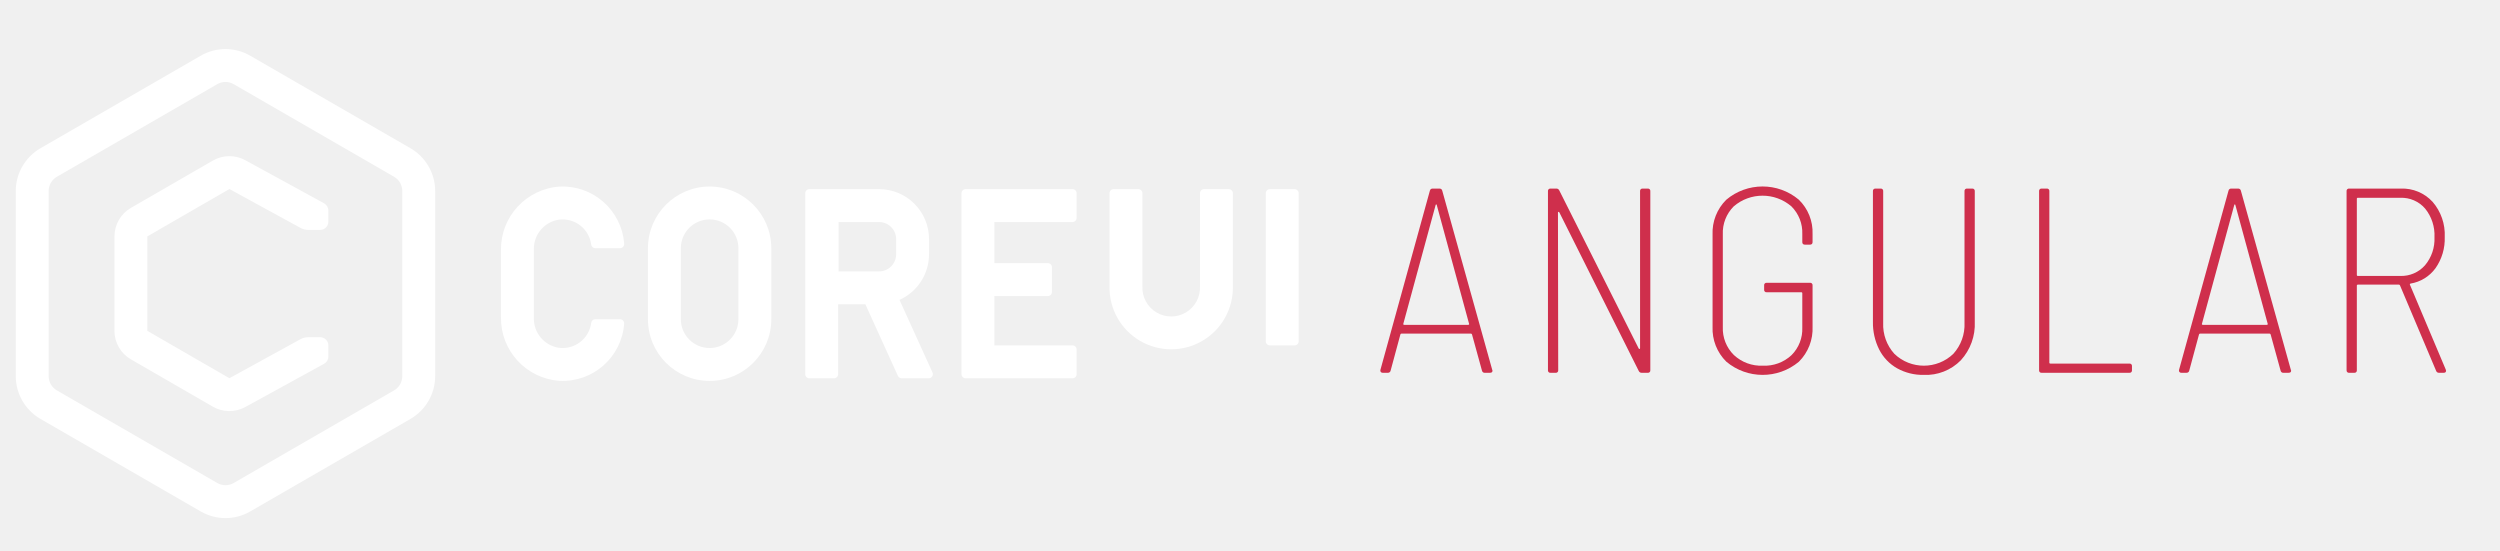
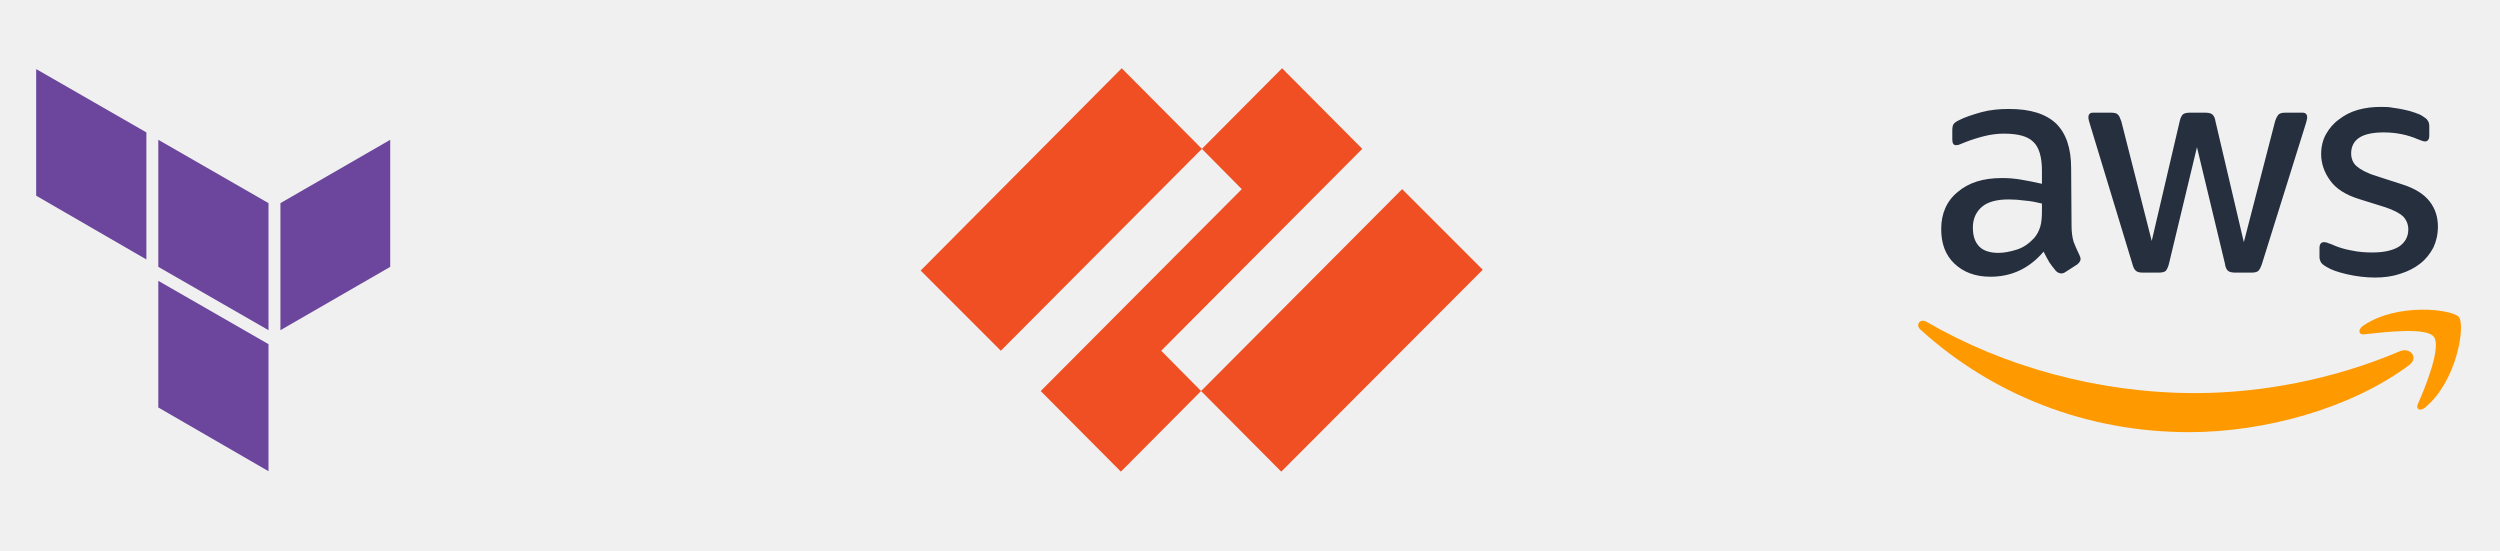
- <svg xmlns="http://www.w3.org/2000/svg" viewBox="0 0 608 134">
-   <defs>
-     <style>
-       .cls-1 {
-         fill: #cf2f4c;
-       }
- 
-       .cls-2 {
-         fill: #fff;
-       }
-     </style>
-   </defs>
-   <g id="Warstwa_1" data-name="Warstwa 1">
+ <svg xmlns="http://www.w3.org/2000/svg" version="1.1" x="0px" y="0px" viewBox="0 0 608 134" style="enable-background:new 0 0 608 134;" xml:space="preserve">
+   <style type="text/css">
+ 	.st0{fill:#252F3E;}
+ 	.st1{fill:#FF9900;}
+ 	.st2{fill-rule:evenodd;clip-rule:evenodd;fill:#6B469C;}
+ 	.st3{fill:#F04E23;}
+ </style>
+   <g id="Layer_4">
    <g>
-       <path class="cls-1" d="M360.419,90.15l-2.432-8.832a.297.297,0,0,0-.32-.191H340.899a.294.294,0,0,0-.32.191l-2.368,8.769a.659.659,0,0,1-.704.576H336.291a.588.588,0,0,1-.48-.192.581.581,0,0,1-.096-.512l12.032-43.584a.643.643,0,0,1,.704-.512h1.6a.644.644,0,0,1,.704.512l12.16,43.584.064.191c0,.343-.214.513-.64.513H361.123A.643.643,0,0,1,360.419,90.15Zm-19.104-11.231a.308.308,0,0,0,.224.096h15.488a.308.308,0,0,0,.224-.096c.064-.065.074-.117.032-.16L349.411,49.831c-.043-.085-.086-.128-.128-.128s-.086.043-.128.128l-7.872,28.928C341.24,78.802,341.251,78.854,341.315,78.919Z" />
-       <path class="cls-1" d="M399.503,45.863h1.216a.566.566,0,0,1,.64.64v43.52a.566.566,0,0,1-.64.641H399.311a.752.752,0,0,1-.768-.448L379.215,51.623c-.086-.085-.16-.117-.224-.097-.064.022-.096.097-.096.225l.064,38.272a.566.566,0,0,1-.64.641H377.103a.566.566,0,0,1-.64-.641v-43.52a.566.566,0,0,1,.64-.64h1.344a.751.751,0,0,1,.767.447L398.543,84.774c.085.087.16.118.224.097s.096-.097.096-.225V46.503A.566.566,0,0,1,399.503,45.863Z" />
-       <path class="cls-1" d="M419.823,87.942a11.281,11.281,0,0,1-3.328-8.48v-22.4a11.286,11.286,0,0,1,3.328-8.479,13.691,13.691,0,0,1,17.632-.032,11.049,11.049,0,0,1,3.359,8.384v1.92a.566.566,0,0,1-.64.641H438.959a.566.566,0,0,1-.64-.641v-1.92a9.02,9.02,0,0,0-2.656-6.752,10.771,10.771,0,0,0-14.017,0,9.097,9.097,0,0,0-2.656,6.816V79.526a9.037,9.037,0,0,0,2.688,6.816,9.713,9.713,0,0,0,7.04,2.592,9.56,9.56,0,0,0,6.976-2.56,8.966,8.966,0,0,0,2.624-6.72v-8.32a.227.227,0,0,0-.256-.256h-8.384a.565.565,0,0,1-.64-.641V69.415a.566.566,0,0,1,.64-.641h10.496a.567.567,0,0,1,.64.641v9.983a11.344,11.344,0,0,1-3.328,8.576,13.735,13.735,0,0,1-17.664-.032Z" />
-       <path class="cls-1" d="M461.384,89.575a10.903,10.903,0,0,1-4.352-4.544,14.46,14.46,0,0,1-1.536-6.784V46.503a.566.566,0,0,1,.64-.64h1.216a.566.566,0,0,1,.64.64v32a10.544,10.544,0,0,0,2.72,7.552,10.36,10.36,0,0,0,14.336,0,10.549,10.549,0,0,0,2.72-7.552v-32a.566.566,0,0,1,.64-.64h1.216a.566.566,0,0,1,.641.64V78.247a13.012,13.012,0,0,1-3.393,9.376,11.897,11.897,0,0,1-9.024,3.552A12.855,12.855,0,0,1,461.384,89.575Z" />
-       <path class="cls-1" d="M495.905,90.022v-43.52a.566.566,0,0,1,.64-.64h1.216a.566.566,0,0,1,.64.64v41.664a.226.226,0,0,0,.256.256h19.2a.566.566,0,0,1,.64.64v.96a.566.566,0,0,1-.64.641h-21.312A.566.566,0,0,1,495.905,90.022Z" />
-       <path class="cls-1" d="M554.644,90.15l-2.432-8.832a.296.296,0,0,0-.32-.191H535.124a.294.294,0,0,0-.32.191l-2.368,8.769a.659.659,0,0,1-.704.576h-1.216a.587.587,0,0,1-.48-.192.581.581,0,0,1-.096-.512l12.032-43.584a.643.643,0,0,1,.704-.512h1.601a.645.645,0,0,1,.704.512l12.16,43.584.064.191c0,.343-.214.513-.64.513h-1.216A.642.642,0,0,1,554.644,90.15ZM535.54,78.919a.308.308,0,0,0,.224.096H551.252a.31.31,0,0,0,.224-.096c.064-.065.074-.117.032-.16L543.636,49.831c-.043-.085-.086-.128-.128-.128s-.086.043-.128.128l-7.872,28.928C535.465,78.802,535.476,78.854,535.54,78.919Z" />
-       <path class="cls-1" d="M592.448,90.15,583.68,69.415a.252.252,0,0,0-.256-.192H573.44a.226.226,0,0,0-.256.256V90.022a.566.566,0,0,1-.641.641h-1.216a.565.565,0,0,1-.64-.641v-43.52a.566.566,0,0,1,.64-.64h12.544a9.979,9.979,0,0,1,7.744,3.232,12.202,12.202,0,0,1,2.944,8.544,12.434,12.434,0,0,1-2.24,7.584,9.364,9.364,0,0,1-6.08,3.744q-.256.129-.128.32l8.704,20.608.064.256c0,.343-.191.513-.576.513h-1.152A.703.703,0,0,1,592.448,90.15Zm-19.264-41.792V66.854a.227.227,0,0,0,.256.257h10.304a7.669,7.669,0,0,0,6.016-2.593,9.878,9.878,0,0,0,2.304-6.815,10.289,10.289,0,0,0-2.272-6.977,7.603,7.603,0,0,0-6.048-2.624H573.44A.226.226,0,0,0,573.185,48.358Z" />
+       <path class="st0" d="M503.8,54.9c0,1.6,0.2,2.9,0.5,3.9c0.4,1,0.8,2,1.4,3.2c0.2,0.4,0.3,0.7,0.3,1c0,0.4-0.3,0.9-0.8,1.3    l-2.8,1.8c-0.4,0.3-0.8,0.4-1.1,0.4c-0.4,0-0.9-0.2-1.3-0.6c-0.6-0.7-1.1-1.4-1.6-2.1c-0.4-0.7-0.9-1.6-1.4-2.6    c-3.4,4-7.7,6.1-12.9,6.1c-3.7,0-6.6-1.1-8.8-3.2s-3.2-4.9-3.2-8.4c0-3.7,1.3-6.8,4-9c2.7-2.3,6.2-3.4,10.8-3.4    c1.5,0,3,0.1,4.7,0.4s3.3,0.6,5,1v-3.2c0-3.3-0.7-5.7-2.1-7c-1.4-1.4-3.8-2-7.2-2c-1.5,0-3.1,0.2-4.7,0.6s-3.2,0.9-4.7,1.5    c-0.7,0.3-1.2,0.5-1.5,0.6c-0.3,0.1-0.5,0.1-0.7,0.1c-0.6,0-0.9-0.4-0.9-1.4v-2.2c0-0.7,0.1-1.2,0.3-1.5c0.2-0.3,0.6-0.6,1.2-0.9    c1.5-0.8,3.4-1.4,5.5-2c2.2-0.6,4.4-0.8,6.8-0.8c5.2,0,9,1.2,11.5,3.6c2.4,2.4,3.6,6,3.6,10.8L503.8,54.9L503.8,54.9z M486,61.5    c1.4,0,2.9-0.3,4.5-0.8c1.6-0.5,3-1.5,4.2-2.8c0.7-0.8,1.2-1.8,1.5-2.8s0.4-2.3,0.4-3.8v-1.8c-1.3-0.3-2.6-0.6-4-0.7    c-1.4-0.2-2.8-0.3-4.1-0.3c-2.9,0-5.1,0.6-6.5,1.8c-1.4,1.2-2.2,2.9-2.2,5c0,2.1,0.5,3.6,1.6,4.7C482.4,61,484,61.5,486,61.5    L486,61.5z M521.2,66.3c-0.8,0-1.3-0.1-1.7-0.4c-0.4-0.3-0.7-0.9-0.9-1.7l-10.3-33.9c-0.3-0.9-0.4-1.4-0.4-1.8    c0-0.7,0.4-1.1,1.1-1.1h4.3c0.8,0,1.4,0.1,1.7,0.4c0.4,0.3,0.6,0.9,0.9,1.7l7.4,29.1l6.8-29.1c0.2-0.9,0.5-1.4,0.8-1.7    c0.4-0.3,1-0.4,1.8-0.4h3.5c0.8,0,1.4,0.1,1.8,0.4c0.4,0.3,0.7,0.9,0.8,1.7l6.9,29.4l7.6-29.4c0.3-0.9,0.6-1.4,0.9-1.7    c0.4-0.3,0.9-0.4,1.7-0.4h4.1c0.7,0,1.1,0.4,1.1,1.1c0,0.2,0,0.4-0.1,0.7s-0.1,0.6-0.3,1.1l-10.6,33.9c-0.3,0.9-0.6,1.4-0.9,1.7    c-0.4,0.3-0.9,0.4-1.7,0.4h-3.8c-0.8,0-1.4-0.1-1.8-0.4c-0.4-0.3-0.7-0.9-0.8-1.8l-6.8-28.3l-6.8,28.3c-0.2,0.9-0.5,1.4-0.8,1.8    c-0.4,0.3-1,0.4-1.8,0.4H521.2z M577.6,67.5c-2.3,0-4.6-0.3-6.8-0.8c-2.2-0.5-3.9-1.1-5-1.8c-0.7-0.4-1.2-0.8-1.4-1.2    c-0.2-0.4-0.3-0.8-0.3-1.2v-2.2c0-0.9,0.4-1.4,1-1.4c0.3,0,0.5,0,0.8,0.1c0.3,0.1,0.7,0.3,1.1,0.4c1.5,0.7,3.1,1.2,4.8,1.5    c1.8,0.4,3.5,0.5,5.2,0.5c2.8,0,4.9-0.5,6.4-1.4c1.5-1,2.3-2.4,2.3-4.2c0-1.2-0.4-2.2-1.2-3.1c-0.8-0.8-2.3-1.6-4.4-2.3l-6.4-2    c-3.2-1-5.6-2.5-7-4.5c-1.4-1.9-2.2-4.1-2.2-6.4c0-1.8,0.4-3.5,1.2-4.9c0.8-1.4,1.8-2.6,3.2-3.6c1.3-1,2.8-1.8,4.6-2.3    c1.8-0.5,3.6-0.7,5.5-0.7c1,0,2,0,2.9,0.2c1,0.1,1.9,0.3,2.9,0.5c0.9,0.2,1.7,0.4,2.5,0.7c0.8,0.3,1.4,0.5,1.8,0.8    c0.6,0.4,1.1,0.7,1.3,1.1c0.3,0.4,0.4,0.8,0.4,1.4V33c0,0.9-0.4,1.4-1,1.4c-0.4,0-0.9-0.2-1.7-0.5c-2.5-1.1-5.3-1.7-8.4-1.7    c-2.5,0-4.5,0.4-5.8,1.2s-2.1,2.1-2.1,3.9c0,1.2,0.4,2.3,1.3,3.1c0.9,0.8,2.5,1.7,4.8,2.4l6.2,2c3.2,1,5.4,2.4,6.8,4.2    s2,3.9,2,6.1c0,1.9-0.4,3.6-1.1,5.1c-0.8,1.5-1.8,2.8-3.2,3.9c-1.4,1.1-3,1.9-4.9,2.5C581.9,67.2,579.9,67.5,577.6,67.5    L577.6,67.5z" />
+       <path class="st1" d="M585.9,88.8c-14.4,10.7-35.4,16.3-53.5,16.3c-25.3,0-48.1-9.3-65.3-24.9c-1.4-1.2-0.1-2.9,1.5-1.9    c18.6,10.8,41.6,17.3,65.3,17.3c16,0,33.6-3.3,49.8-10.2C586.2,84.4,588.3,87,585.9,88.8L585.9,88.8z" />
+       <path class="st1" d="M591.9,81.9c-1.8-2.4-12.2-1.1-16.9-0.6c-1.4,0.2-1.6-1.1-0.4-2c8.3-5.8,21.8-4.1,23.4-2.2    c1.6,2-0.4,15.5-8.2,22c-1.2,1-2.3,0.5-1.8-0.8C589.9,94.1,593.8,84.3,591.9,81.9z" />
    </g>
+   </g>
+   <g id="Layer_2">
    <g>
-       <g>
-         <path class="cls-2" d="M99.835,36.058l-39-22.517a12,12,0,0,0-12,0l-39,22.517a12.034,12.034,0,0,0-6,10.392V91.483a12.033,12.033,0,0,0,6,10.392l39,22.517a12,12,0,0,0,12,0l39-22.517a12.033,12.033,0,0,0,6-10.392V46.45A12.033,12.033,0,0,0,99.835,36.058Zm-2,55.426a4,4,0,0,1-2,3.464l-39,22.517a4.001,4.001,0,0,1-4,0l-39-22.517a4,4,0,0,1-2-3.464V46.45a4,4,0,0,1,2-3.464l39-22.517a4,4,0,0,1,4,0l39,22.517a4,4,0,0,1,2,3.464Z" />
-         <path class="cls-2" d="M77.857,82.005h-2.866a4,4,0,0,0-1.925.493L55.785,91.983,35.835,80.465V57.487l19.95-11.518,17.289,9.455a3.999,3.999,0,0,0,1.919.491h2.863a2,2,0,0,0,2-2V51.202a2,2,0,0,0-1.04-1.755L59.628,38.952a8.039,8.039,0,0,0-7.843.09L31.835,50.56a8.025,8.025,0,0,0-4,6.929v22.976a8,8,0,0,0,4,6.928l19.95,11.519a8.043,8.043,0,0,0,7.843.088l19.19-10.531a2,2,0,0,0,1.038-1.753v-2.71A2,2,0,0,0,77.857,82.005Z" />
-       </g>
-       <g>
-         <path class="cls-2" d="M172.58,45.362a15.017,15.017,0,0,0-15,14.999V77.639a15,15,0,0,0,30,0V60.361A15.017,15.017,0,0,0,172.58,45.362Zm7,32.277a7,7,0,0,1-14,0V60.361a7,7,0,0,1,14,0Z" />
-         <path class="cls-2" d="M135.914,53.421a7.01,7.01,0,0,1,7.868,6.075.989.989,0,0,0,.984.865h6.03a1.011,1.011,0,0,0,.999-1.097,15.018,15.018,0,0,0-15.716-13.884,15.288,15.288,0,0,0-14.244,15.416V77.204A15.288,15.288,0,0,0,136.079,92.62a15.018,15.018,0,0,0,15.716-13.884,1.011,1.011,0,0,0-.999-1.097h-6.03a.989.989,0,0,0-.984.865,7.01,7.01,0,0,1-7.868,6.076,7.164,7.164,0,0,1-6.079-7.185V60.606A7.164,7.164,0,0,1,135.914,53.421Z" />
-         <path class="cls-2" d="M218.757,72.928a12.159,12.159,0,0,0,7.184-11.077V58.149A12.149,12.149,0,0,0,213.792,46H196.835a1,1,0,0,0-1,1V91a1,1,0,0,0,1,1h6a1,1,0,0,0,1-1V74h6.622l7.915,17.414a1,1,0,0,0,.91.586h6.591a1,1,0,0,0,.91-1.414Zm-.816-11.077A4.154,4.154,0,0,1,213.793,66h-9.851V54h9.851a4.154,4.154,0,0,1,4.149,4.149Z" />
-         <path class="cls-2" d="M260.835,46h-26a1,1,0,0,0-1,1V91a1,1,0,0,0,1,1h26a1,1,0,0,0,1-1V85a1,1,0,0,0-1-1h-19V72h13a1,1,0,0,0,1-1V65a1,1,0,0,0-1-1h-13V54h19a1,1,0,0,0,1-1V47A1,1,0,0,0,260.835,46Z" />
-         <path class="cls-2" d="M298.835,46h-6a1,1,0,0,0-1,1V69.647a7.007,7.007,0,1,1-14,0V47a1,1,0,0,0-1-1h-6a1,1,0,0,0-1,1V69.647a15.003,15.003,0,1,0,30,0V47A1,1,0,0,0,298.835,46Z" />
-         <rect class="cls-2" x="307.835" y="46" width="8" height="38" rx="1" />
-       </g>
+       <polygon class="st2" points="38.5,34 65.3,49.4 65.3,80.3 38.5,64.9   " />
+       <polygon class="st2" points="68.2,49.4 68.2,80.3 94.9,64.9 94.9,34   " />
+       <polygon class="st2" points="8.8,16.8 8.8,47.6 35.6,63.1 35.6,32.2   " />
+       <polygon class="st2" points="38.5,99.1 65.3,114.6 65.3,83.9 65.3,83.7 38.5,68.3   " />
+     </g>
+   </g>
+   <g id="Layer_5">
+     <g>
+       <polygon class="st3" points="282.4,85.3 331.3,36.2 311.8,16.6 292.3,36.2 302,46 253.1,95.1 272.6,114.7 292.1,95.1   " />
+       <polygon class="st3" points="223.9,65.8 272.8,16.6 292.3,36.2 243.4,85.3   " />
+       <polygon class="st3" points="292.1,95.1 341,46 360.6,65.6 311.6,114.7   " />
    </g>
  </g>
</svg>
